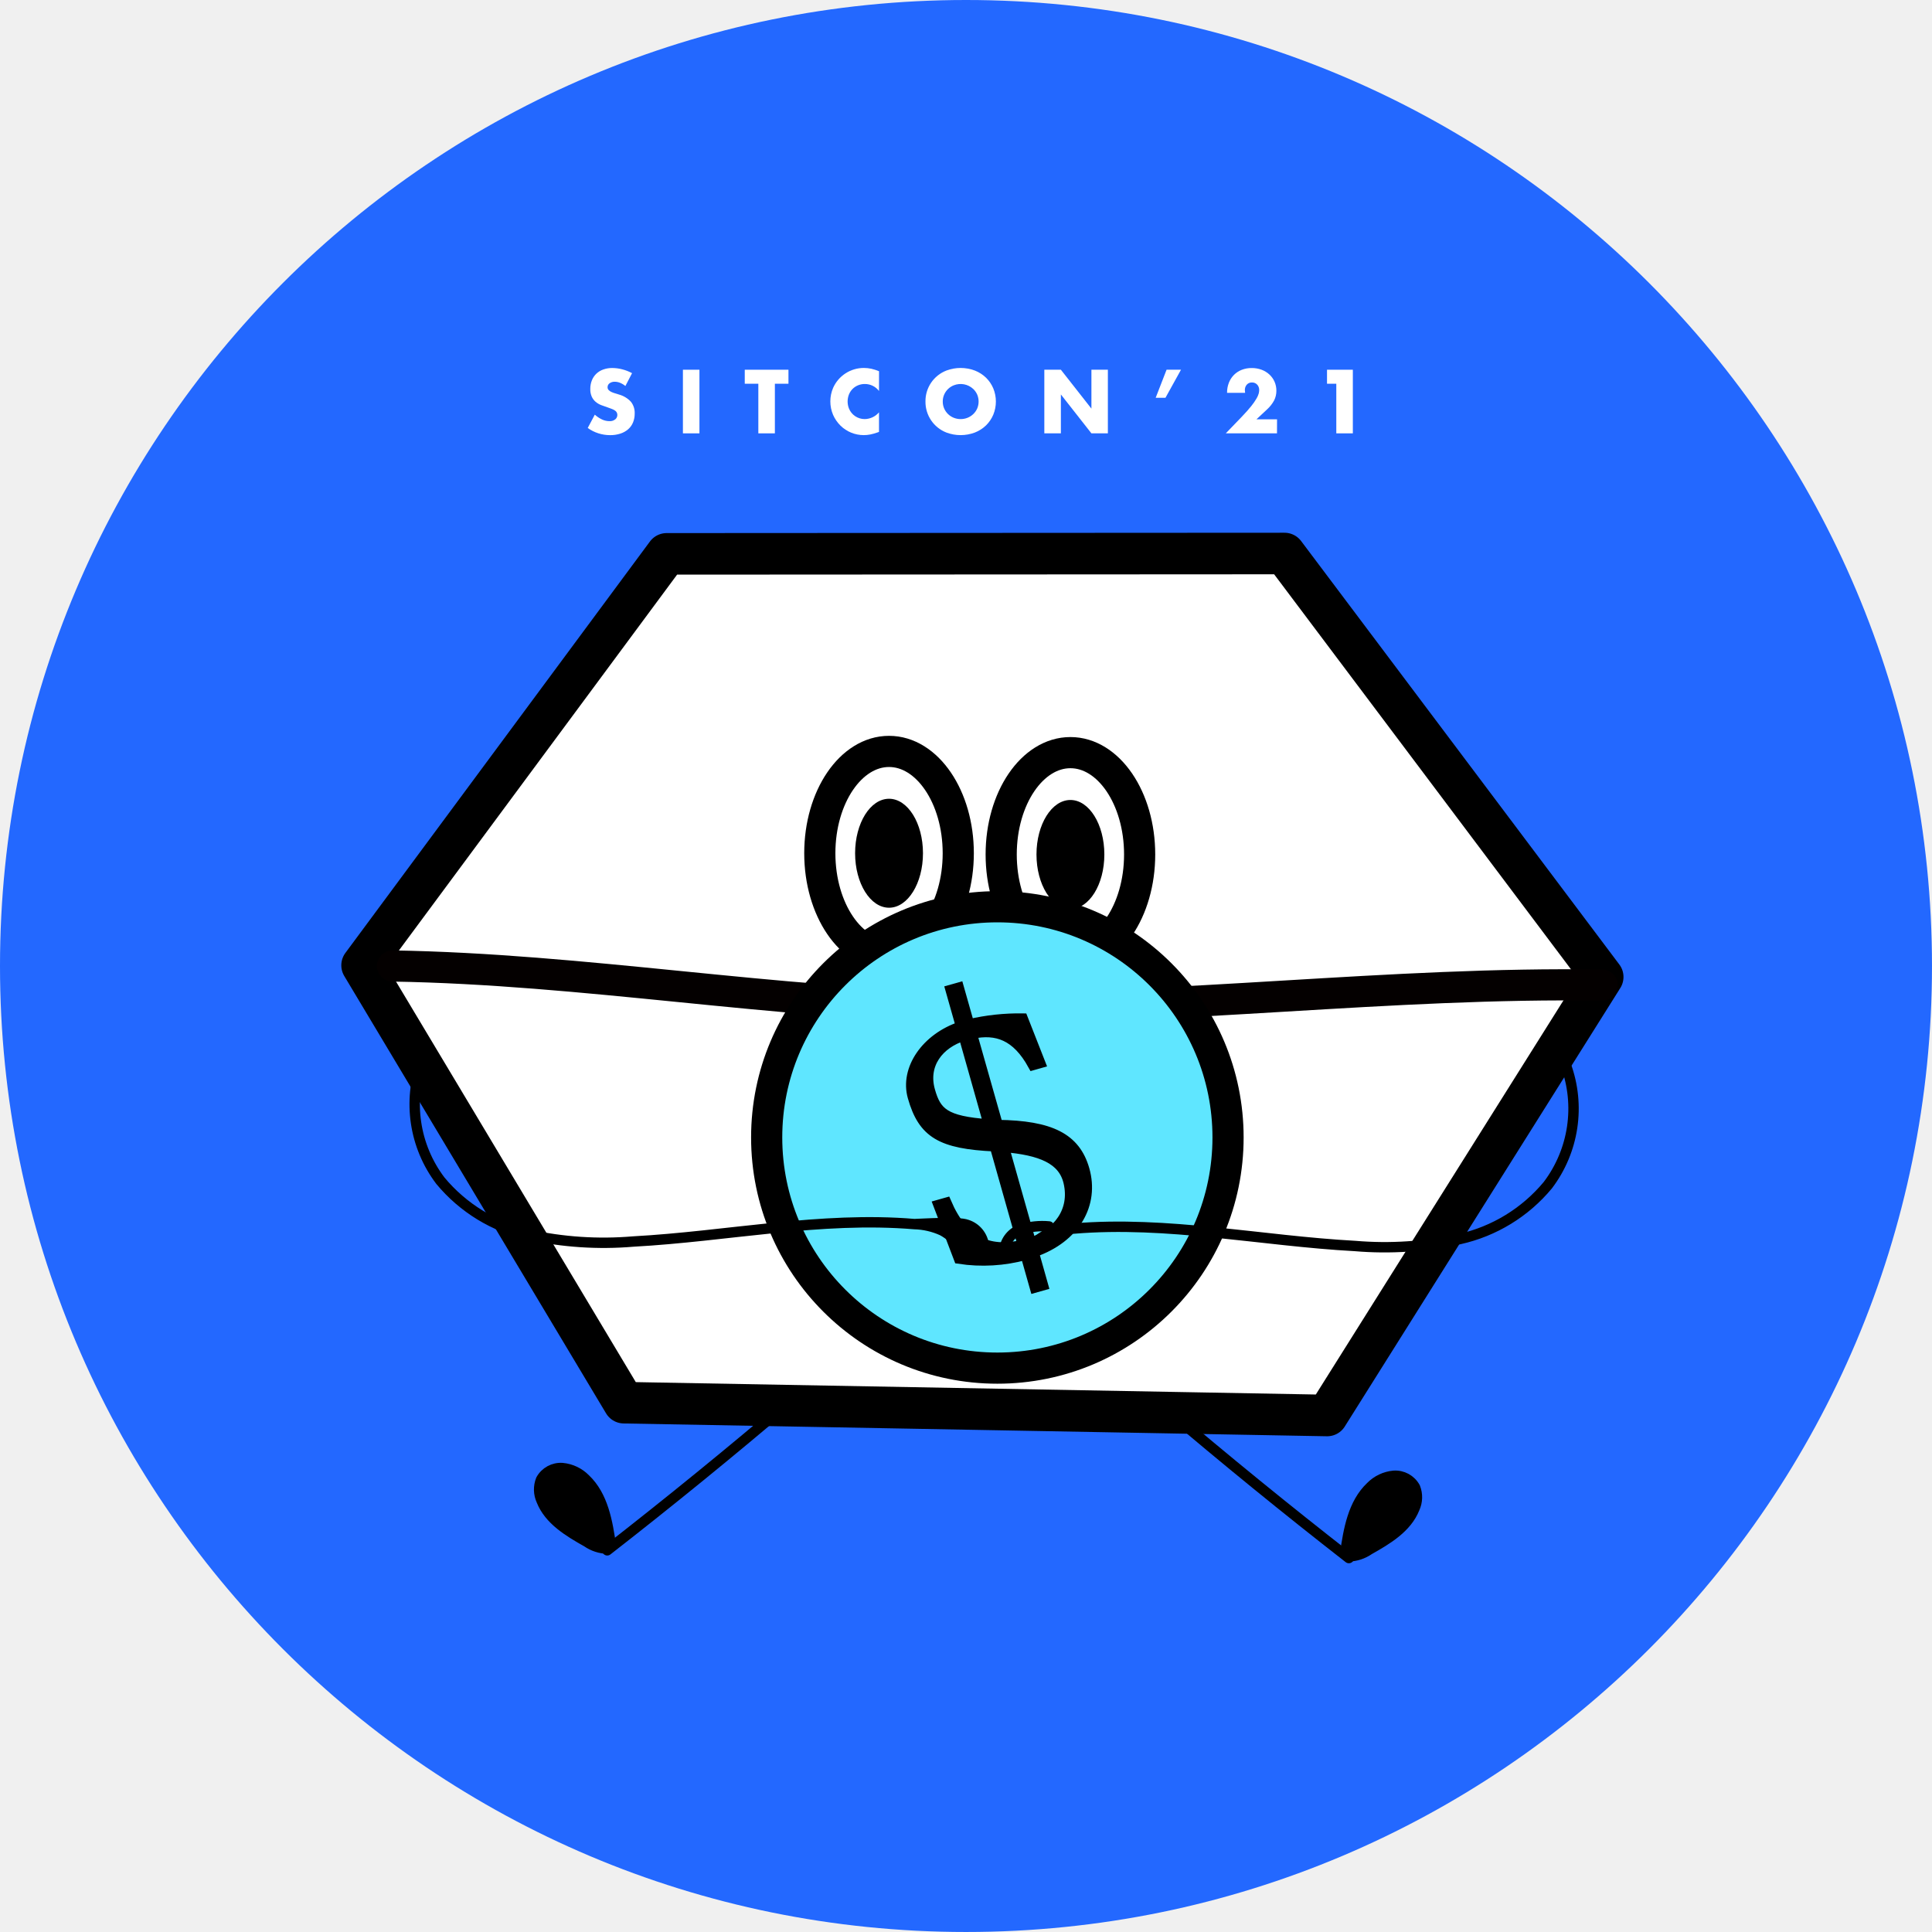
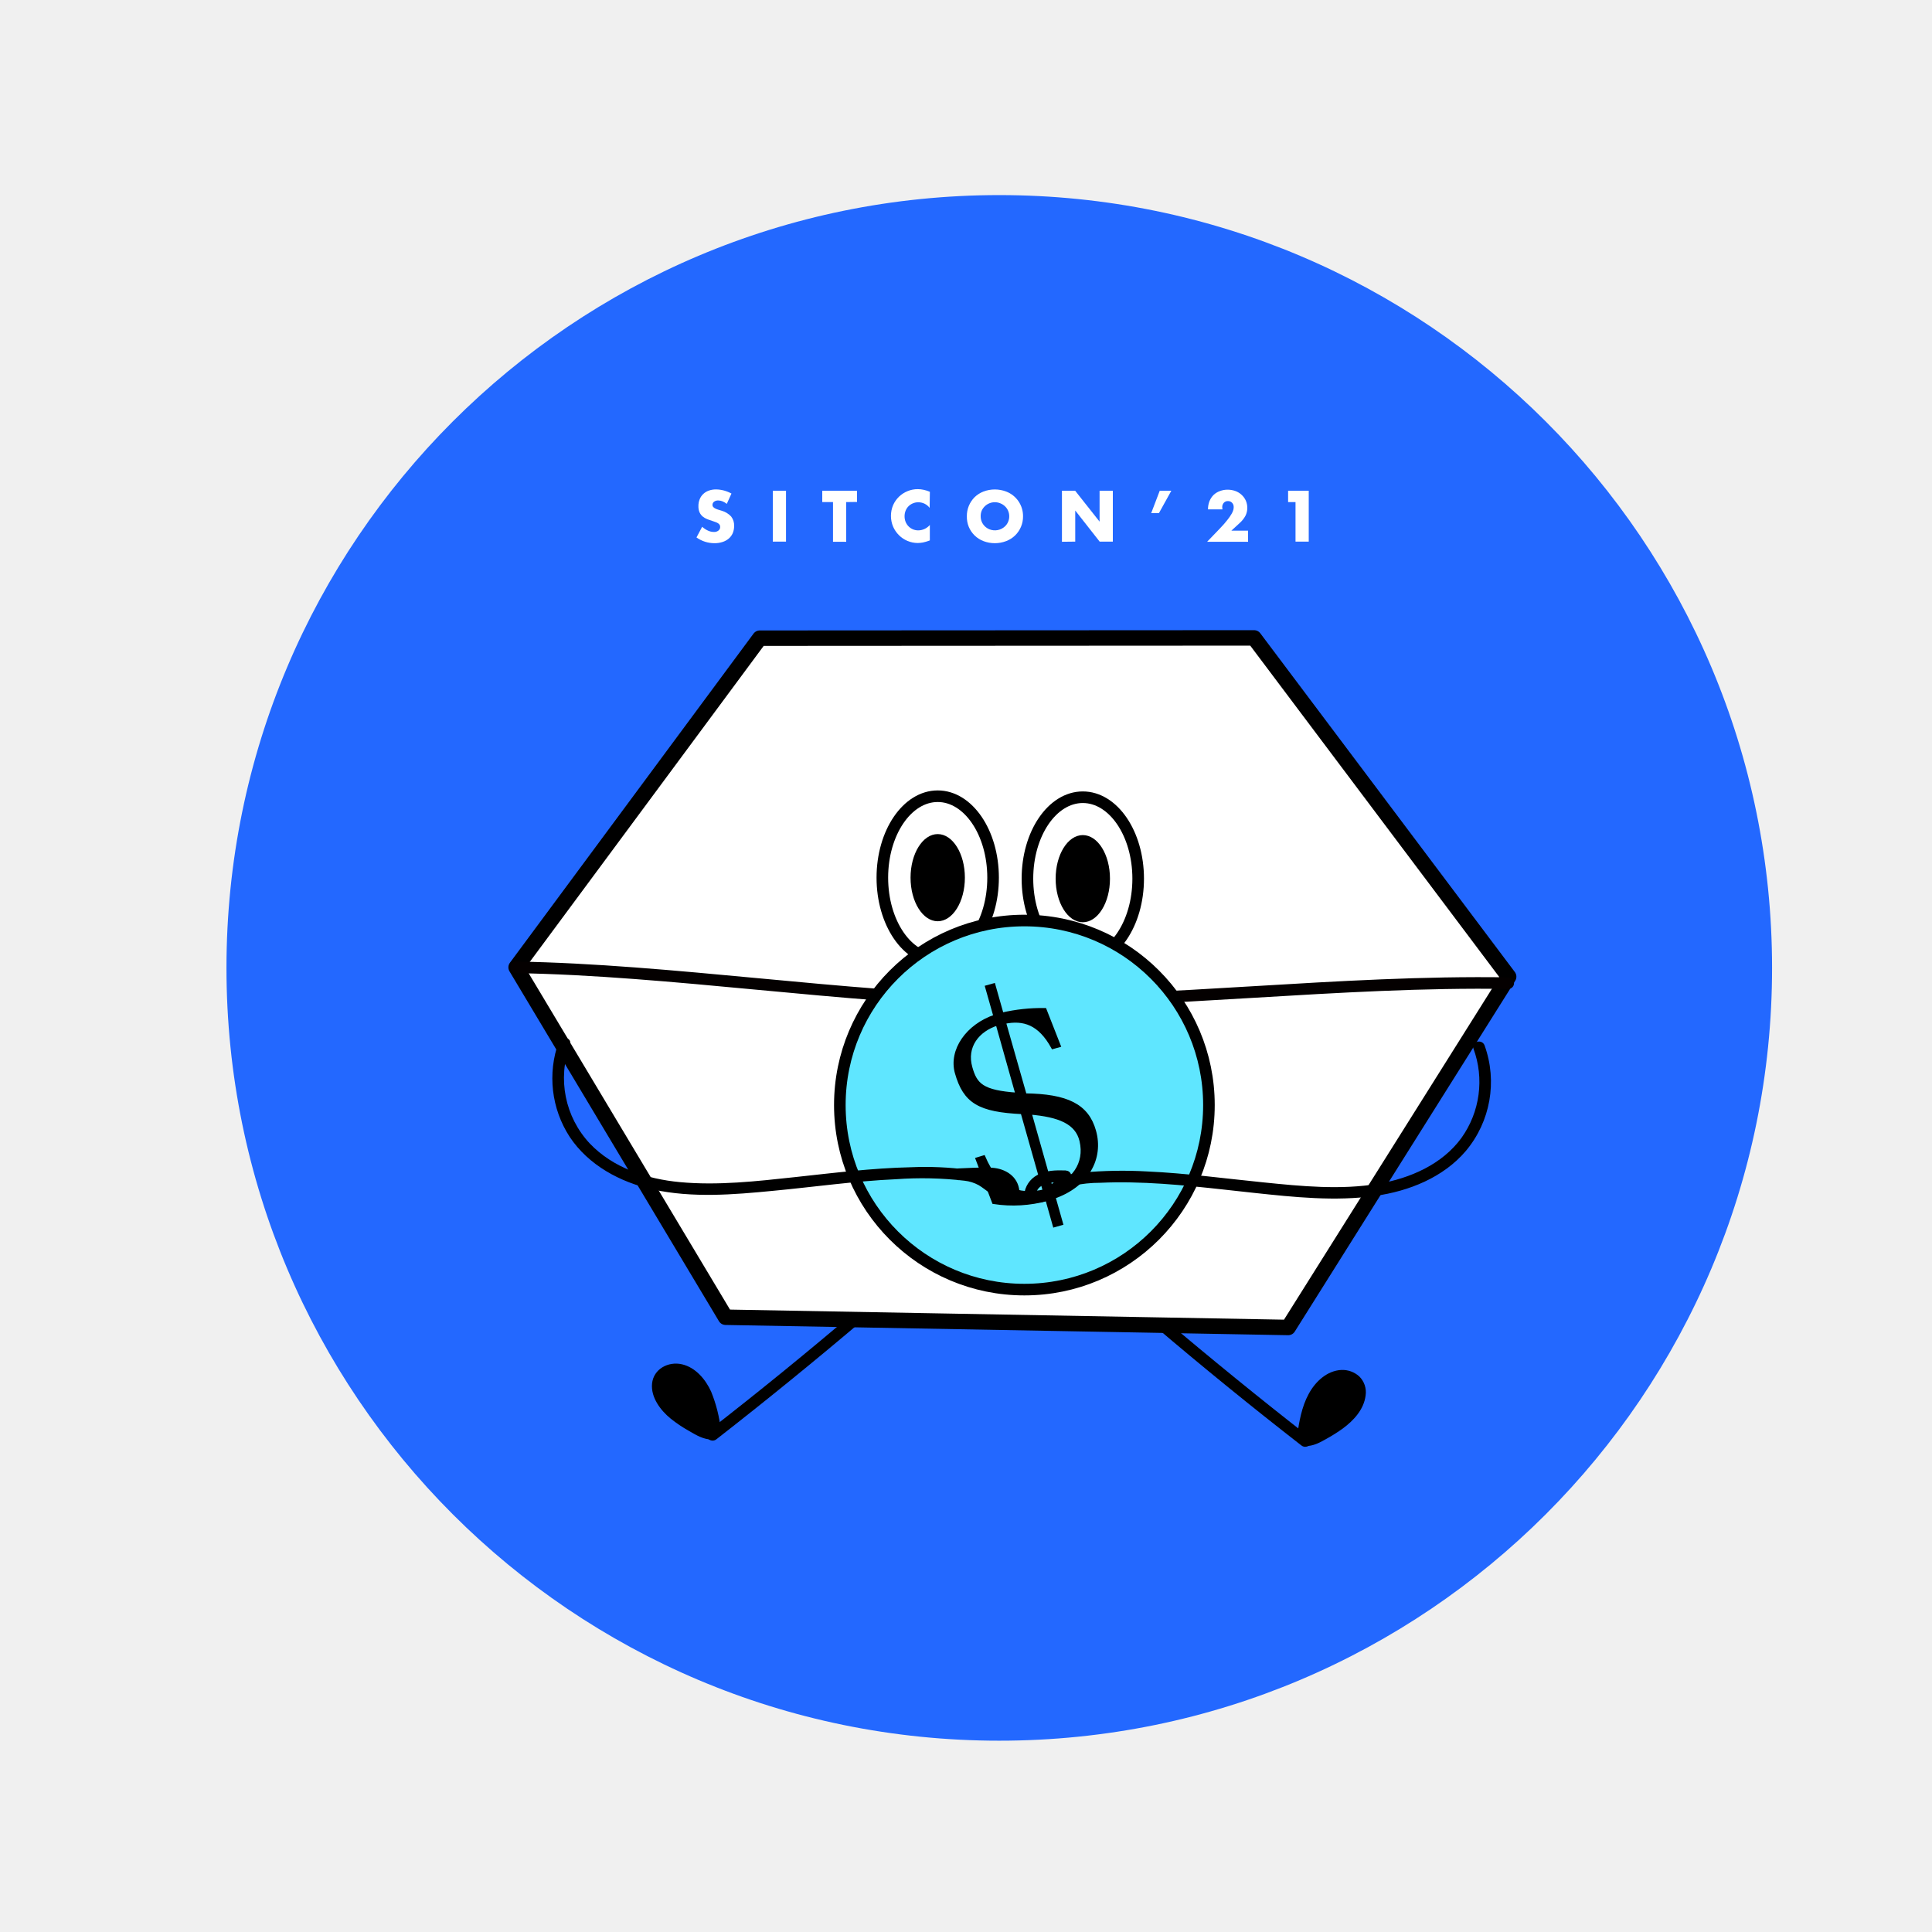
- <svg xmlns="http://www.w3.org/2000/svg" width="186.001" height="186.001" viewBox="0 0 186.001 186.001">
+ <svg xmlns="http://www.w3.org/2000/svg" id="圖層_1" data-name="圖層 1" viewBox="0 0 500 500">
  <defs>
-     <style>.a{fill:#2368ff;}.b,.f,.i{fill:#fff;}.b,.c,.d,.f,.g,.h{stroke:#000;}.b,.c,.d,.e,.f,.g{stroke-linecap:round;stroke-linejoin:round;}.b{stroke-width:4px;}.c,.e{fill:none;}.e{stroke:#040000;}.e,.f,.g{stroke-width:3px;}.g{fill:#5fe6ff;}.h{stroke-miterlimit:10;}</style>
+     <style>.cls-1{fill:#2368ff;}.cls-2,.cls-3,.cls-5{fill:#fff;}.cls-3,.cls-5,.cls-6,.cls-7{stroke:#000;}.cls-3,.cls-4,.cls-5,.cls-6{stroke-linecap:round;stroke-linejoin:round;}.cls-3{stroke-width:4px;}.cls-4{fill:none;stroke:#040000;}.cls-4,.cls-5,.cls-6{stroke-width:3px;}.cls-6{fill:#5fe6ff;}.cls-7{stroke-miterlimit:10;}</style>
  </defs>
-   <g transform="translate(-80.071 -77.108)">
-     <path class="a" d="M80.071,170.108a93,93,0,1,1,93,93,93,93,0,0,1-93-93" />
-     <path class="b" d="M156.244,148.766l-29.321,39.612,25.206,42.108,67.707,1.233L246.365,189.5,215.73,148.733Z" transform="translate(-11.994 -18.336)" />
-     <path class="c" d="M176.365,258.322q-8.7,7.408-17.717,14.431" transform="translate(-20.115 -46.39)" />
-     <path class="d" d="M156.429,274.834a3.611,3.611,0,0,1-1.989-.648c-1.754-.987-3.633-2.111-4.374-3.982a2.555,2.555,0,0,1-.052-2.008,2.164,2.164,0,0,1,2.059-1.12,3.557,3.557,0,0,1,2.2,1.045c1.718,1.623,2.146,4.151,2.479,6.49" transform="translate(-17.858 -48.631)" />
-     <path class="c" d="M230.8,259.322q8.7,7.408,17.716,14.431" transform="translate(-38.585 -46.646)" />
-     <path class="d" d="M254.446,275.834a3.611,3.611,0,0,0,1.99-.648c1.754-.987,3.633-2.111,4.373-3.982a2.555,2.555,0,0,0,.053-2.008,2.165,2.165,0,0,0-2.059-1.12,3.555,3.555,0,0,0-2.2,1.045c-1.718,1.623-2.146,4.151-2.479,6.49" transform="translate(-44.557 -48.887)" />
-     <path class="e" d="M130.865,202.108c18.428.291,36.827,3.668,55.255,3.959,20.391.322,40.812-2.443,61.2-2.12" transform="translate(-13.003 -32)" />
-     <ellipse class="f" cx="6.665" cy="9.803" rx="6.665" ry="9.803" transform="translate(158.997 149.45)" />
-     <ellipse cx="3.267" cy="5.245" rx="3.267" ry="5.245" transform="translate(162.395 154.008)" />
-     <ellipse class="f" cx="6.665" cy="9.803" rx="6.665" ry="9.803" transform="translate(176.459 149.567)" />
-     <ellipse cx="3.267" cy="5.245" rx="3.267" ry="5.245" transform="translate(179.857 154.125)" />
-     <circle class="g" cx="22.209" cy="22.209" r="22.209" transform="translate(153.882 164.405)" />
-     <g transform="translate(167.807 172.197)">
-       <path class="h" d="M206.9,220.243c3.562.3,5.713,1.16,6.241,3.385.664,2.823-1.066,4.984-3.631,5.843Zm-1.449-2.166c-4.264-.3-5.071-1.14-5.667-3.245-.718-2.541.853-4.556,3.251-5.3Zm-1.634-8.735c2.4-.51,4.323.15,5.9,3.013l.681-.193-1.678-4.274a21.314,21.314,0,0,0-5.159.556l-1-3.53-.775.219,1,3.53c-3.362,1.118-5.395,4.1-4.642,6.764.99,3.5,2.716,4.517,7.9,4.755l2.688,9.508c-3.388.79-5.8-.4-7.372-4.068l-.743.21L202.588,231a15.341,15.341,0,0,0,6.415-.376l.894,3.158.774-.219-.9-3.19c4.049-1.412,5.808-4.652,4.88-7.935-.859-3.034-3.237-4.233-8.339-4.3Z" transform="translate(-197.996 -204.915)" />
-     </g>
-     <path class="c" d="M214.334,230.457a6.97,6.97,0,0,0-2.676.272,2.368,2.368,0,0,0-1.623,1.972,2.086,2.086,0,0,0,2.135-.141c.652-.375,1.195-.92,1.859-1.273a6.9,6.9,0,0,1,2.688-.625c9.025-.757,18.038,1.187,27.082,1.678a33.681,33.681,0,0,0,10.071-.666,15.379,15.379,0,0,0,8.485-5.189,12.2,12.2,0,0,0,1.725-11.583" transform="translate(-33.27 -35.275)" />
-     <path class="c" d="M181.843,230.083c.9-.026,4.215-.252,5.059.068a2.365,2.365,0,0,1,1.623,1.972,2.087,2.087,0,0,1-2.135-.142c-.651-.375-1.195-.92-1.859-1.273a6.914,6.914,0,0,0-2.688-.624c-9.025-.757-18.038,1.186-27.082,1.678a33.706,33.706,0,0,1-10.071-.666,15.382,15.382,0,0,1-8.485-5.189,12.2,12.2,0,0,1-1.724-11.583" transform="translate(-13.736 -35.127)" />
-     <g transform="translate(136.64 112.533)">
-       <path class="i" d="M159.743,126.46a1.971,1.971,0,0,0-.52-.312,1.378,1.378,0,0,0-.5-.1.819.819,0,0,0-.5.146.457.457,0,0,0-.195.382.379.379,0,0,0,.1.268.849.849,0,0,0,.256.183,2.194,2.194,0,0,0,.358.134q.2.057.394.122a2.459,2.459,0,0,1,1.141.694,1.714,1.714,0,0,1,.362,1.133,2.2,2.2,0,0,1-.158.853,1.778,1.778,0,0,1-.463.654,2.139,2.139,0,0,1-.748.423,3.1,3.1,0,0,1-1,.15,3.687,3.687,0,0,1-2.152-.69l.682-1.283a2.756,2.756,0,0,0,.707.471,1.69,1.69,0,0,0,.69.155.82.82,0,0,0,.58-.179.551.551,0,0,0,.142-.645.51.51,0,0,0-.162-.187,1.281,1.281,0,0,0-.3-.158c-.122-.049-.27-.1-.443-.163q-.309-.1-.606-.215a1.9,1.9,0,0,1-.527-.312,1.445,1.445,0,0,1-.373-.492,1.727,1.727,0,0,1-.143-.751,2.163,2.163,0,0,1,.151-.824,1.821,1.821,0,0,1,.422-.634,1.888,1.888,0,0,1,.666-.41,2.519,2.519,0,0,1,.882-.147,3.887,3.887,0,0,1,.95.126,4.2,4.2,0,0,1,.95.37Z" transform="translate(-156.104 -124.722)" />
-       <path class="i" d="M170.031,124.951v6.125H168.44v-6.125Z" transform="translate(-159.262 -124.781)" />
-       <path class="i" d="M179.341,126.3v4.776h-1.592V126.3h-1.307v-1.349h4.207V126.3Z" transform="translate(-161.31 -124.781)" />
-       <path class="i" d="M192.2,126.939a1.7,1.7,0,0,0-1.365-.673,1.677,1.677,0,0,0-.662.129,1.587,1.587,0,0,0-.869.885,1.848,1.848,0,0,0,0,1.34,1.628,1.628,0,0,0,1.523,1.024,1.842,1.842,0,0,0,1.373-.65v1.885l-.162.057a4.726,4.726,0,0,1-.682.191,3.282,3.282,0,0,1-.626.061,3.2,3.2,0,0,1-2.238-.914,3.379,3.379,0,0,1-.711-1.032,3.307,3.307,0,0,1,0-2.6,3.235,3.235,0,0,1,2.96-1.921,3.37,3.37,0,0,1,.719.077,4.394,4.394,0,0,1,.743.24Z" transform="translate(-164.144 -124.722)" />
-       <path class="i" d="M199.825,127.955a3.156,3.156,0,0,1,2.018-2.985,3.892,3.892,0,0,1,2.733,0,3.242,3.242,0,0,1,1.077.687,3.153,3.153,0,0,1,.7,1.027,3.337,3.337,0,0,1,0,2.542,3.164,3.164,0,0,1-.7,1.028,3.252,3.252,0,0,1-1.077.686,3.892,3.892,0,0,1-2.733,0,3.167,3.167,0,0,1-2.018-2.985Zm1.665,0a1.626,1.626,0,0,0,.138.674,1.691,1.691,0,0,0,.922.89,1.806,1.806,0,0,0,1.324,0,1.741,1.741,0,0,0,.552-.354,1.673,1.673,0,0,0,.378-.536,1.719,1.719,0,0,0,0-1.348,1.673,1.673,0,0,0-.378-.536,1.787,1.787,0,0,0-1.876-.353,1.687,1.687,0,0,0-.922.889A1.628,1.628,0,0,0,201.49,127.955Z" transform="translate(-167.296 -124.722)" />
-       <path class="i" d="M215.206,131.076v-6.125H216.8l2.94,3.745v-3.745h1.584v6.125h-1.584l-2.94-3.745v3.745Z" transform="translate(-171.234 -124.781)" />
-       <path class="i" d="M230.664,124.951h1.389l-1.495,2.7h-.942Z" transform="translate(-174.923 -124.781)" />
-       <path class="i" d="M243.617,131.02h-4.93l1.519-1.576q.6-.626.943-1.06a5.808,5.808,0,0,0,.507-.735,1.948,1.948,0,0,0,.208-.487,1.544,1.544,0,0,0,.04-.317.822.822,0,0,0-.045-.268.686.686,0,0,0-.134-.231.651.651,0,0,0-.512-.223.636.636,0,0,0-.507.211.777.777,0,0,0-.183.527,1.975,1.975,0,0,0,.025.26h-1.738a2.6,2.6,0,0,1,.175-.975,2.206,2.206,0,0,1,.491-.756,2.155,2.155,0,0,1,.751-.487,2.587,2.587,0,0,1,.955-.171,2.688,2.688,0,0,1,.946.162,2.265,2.265,0,0,1,.751.455,2.086,2.086,0,0,1,.5.694,2.128,2.128,0,0,1,.179.873,2.033,2.033,0,0,1-.215.93,3.276,3.276,0,0,1-.687.873l-1.015.95h1.981Z" transform="translate(-177.245 -124.725)" />
-       <path class="i" d="M252.681,126.3h-.894v-1.349h2.486v6.125h-1.592Z" transform="translate(-180.599 -124.781)" />
-     </g>
-   </g>
+   <circle class="cls-1" cx="258.61" cy="250.49" r="200" />
+   <path class="cls-2" d="M188.09,130.41a4.15,4.15,0,0,0-1.12-.67,2.86,2.86,0,0,0-1.08-.22,1.73,1.73,0,0,0-1.08.31,1,1,0,0,0-.42.82.81.81,0,0,0,.21.58,1.8,1.8,0,0,0,.55.39,4.46,4.46,0,0,0,.76.29l.85.26a5.31,5.31,0,0,1,2.46,1.5,3.7,3.7,0,0,1,.77,2.43,4.71,4.71,0,0,1-.34,1.84,3.88,3.88,0,0,1-1,1.4,4.6,4.6,0,0,1-1.61.91,6.58,6.58,0,0,1-2.16.33,8,8,0,0,1-4.63-1.49l1.47-2.76a5.73,5.73,0,0,0,1.52,1,3.55,3.55,0,0,0,1.49.34,1.74,1.74,0,0,0,1.24-.39,1.14,1.14,0,0,0,.41-.87,1.21,1.21,0,0,0-.1-.52,1.17,1.17,0,0,0-.35-.4,2.88,2.88,0,0,0-.64-.34l-1-.35c-.44-.14-.88-.29-1.3-.46a4.18,4.18,0,0,1-1.14-.67,3.16,3.16,0,0,1-.8-1.06,3.78,3.78,0,0,1-.3-1.62,4.57,4.57,0,0,1,.32-1.77,3.87,3.87,0,0,1,.91-1.36,4,4,0,0,1,1.43-.88,5.39,5.39,0,0,1,1.89-.32,8.32,8.32,0,0,1,2,.27,8.92,8.92,0,0,1,2,.8Z" />
+   <path class="cls-2" d="M203.42,127v13.17H200V127Z" />
+   <path class="cls-2" d="M219,129.94v10.27h-3.42V129.94H212.8V127h9v2.9Z" />
+   <path class="cls-2" d="M240.59,131.44a3.64,3.64,0,0,0-2.93-1.45,3.49,3.49,0,0,0-1.42.28,3.46,3.46,0,0,0-1.13.76,3.4,3.4,0,0,0-.74,1.14,3.8,3.8,0,0,0-.27,1.44,3.86,3.86,0,0,0,.27,1.45,3.58,3.58,0,0,0,.75,1.15,3.5,3.5,0,0,0,1.12.77,3.61,3.61,0,0,0,1.4.28,4,4,0,0,0,3-1.4v4l-.35.12a10,10,0,0,1-1.46.42,7.9,7.9,0,0,1-1.35.13,6.9,6.9,0,0,1-4.81-2,7.15,7.15,0,0,1-1.53-2.22,7.2,7.2,0,0,1,0-5.59,7.06,7.06,0,0,1,1.52-2.18,7,7,0,0,1,2.21-1.43,6.79,6.79,0,0,1,2.64-.52,7.2,7.2,0,0,1,1.54.17,9.49,9.49,0,0,1,1.6.51Z" />
+   <path class="cls-2" d="M250.22,133.62a6.85,6.85,0,0,1,2-4.94,6.77,6.77,0,0,1,2.3-1.47,8.25,8.25,0,0,1,5.87,0,6.77,6.77,0,0,1,4.37,6.41,6.8,6.8,0,0,1-2.05,4.95,6.86,6.86,0,0,1-2.32,1.47,8.25,8.25,0,0,1-5.87,0,6.77,6.77,0,0,1-2.3-1.47,6.87,6.87,0,0,1-1.5-2.21A6.94,6.94,0,0,1,250.22,133.62Zm3.58,0a3.61,3.61,0,0,0,.29,1.45,3.67,3.67,0,0,0,.81,1.16,3.74,3.74,0,0,0,1.18.76,3.81,3.81,0,0,0,4-.76,3.38,3.38,0,0,0,.81-1.16,3.45,3.45,0,0,0,.3-1.45,3.52,3.52,0,0,0-.3-1.45,3.43,3.43,0,0,0-.81-1.15,3.78,3.78,0,0,0-1.19-.76,3.73,3.73,0,0,0-4.83,1.91A3.68,3.68,0,0,0,253.8,133.62Z" />
+   <path class="cls-2" d="M274.83,140.21V127h3.42l6.32,8v-8H288v13.17h-3.41l-6.32-8.05v8.05Z" />
+   <path class="cls-2" d="M300.14,127h3l-3.21,5.8h-2Z" />
+   <path class="cls-2" d="M323,140.21H312.4l3.26-3.39c.86-.9,1.54-1.66,2-2.28a12.39,12.39,0,0,0,1.09-1.58,4.18,4.18,0,0,0,.45-1.05,3.75,3.75,0,0,0,.08-.68,1.9,1.9,0,0,0-.09-.58,1.51,1.51,0,0,0-.29-.49,1.38,1.38,0,0,0-1.1-.48,1.36,1.36,0,0,0-1.09.45,1.68,1.68,0,0,0-.4,1.14,4,4,0,0,0,.06.56h-3.74a5.65,5.65,0,0,1,.37-2.1,4.89,4.89,0,0,1,1.06-1.63,4.65,4.65,0,0,1,1.62-1,5.42,5.42,0,0,1,2.05-.37,5.81,5.81,0,0,1,2,.35,4.72,4.72,0,0,1,1.62,1,4.58,4.58,0,0,1,1.07,1.49,4.68,4.68,0,0,1,.38,1.88,4.49,4.49,0,0,1-.46,2,7,7,0,0,1-1.48,1.88l-2.18,2H323Z" />
+   <path class="cls-2" d="M335.28,129.94h-1.92V127h5.34v13.17h-3.42Z" />
+   <path d="M337.79,372.72a7.7,7.7,0,0,0,4.28-1.39c3.77-2.12,7.81-4.54,9.4-8.56a5.46,5.46,0,0,0,.11-4.32,4.64,4.64,0,0,0-4.42-2.41,7.61,7.61,0,0,0-4.73,2.25c-3.7,3.49-4.62,8.92-5.33,13.95" />
+   <path d="M337.79,374.22c2,.1,3.78-.88,5.47-1.84a40.73,40.73,0,0,0,4.29-2.71c2.81-2.08,5.42-4.9,5.87-8.52a5.72,5.72,0,0,0-1.66-4.95,6.51,6.51,0,0,0-4.6-1.66c-3.72.18-6.73,3-8.44,6.15-1.88,3.42-2.52,7.34-3.07,11.15a1.56,1.56,0,0,0,1.05,1.85,1.51,1.51,0,0,0,1.84-1.05c.72-5,1.6-11.8,6.59-14.48,2.09-1.13,5.42-.64,5.35,2.29-.08,2.64-2.25,4.93-4.2,6.45a33.4,33.4,0,0,1-3.88,2.51c-1.41.82-2.92,1.89-4.61,1.81-1.93-.09-1.93,2.91,0,3Z" />
+   <path d="M298.71,343.09q18.71,15.93,38.1,31c1.51,1.17,3.64-.94,2.12-2.12q-19.38-15.11-38.1-31c-1.46-1.24-3.59.87-2.12,2.12Z" />
+   <path d="M184.42,371.12a7.7,7.7,0,0,1-4.28-1.39c-3.77-2.12-7.81-4.54-9.41-8.56a5.5,5.5,0,0,1-.11-4.32,4.66,4.66,0,0,1,4.43-2.41,7.63,7.63,0,0,1,4.73,2.25c3.69,3.49,4.61,8.92,5.33,13.95" />
+   <path d="M184.42,369.62c-1.55.08-2.88-.82-4.18-1.56s-2.34-1.36-3.45-2.13c-2.1-1.46-4.18-3.42-4.88-6a3,3,0,0,1,.81-3.37,3.76,3.76,0,0,1,3.37-.46c2.59.78,4.38,3.33,5.41,5.7a35.33,35.33,0,0,1,2.16,9.2,1.53,1.53,0,0,0,1.85,1,1.55,1.55,0,0,0,1.05-1.85,36.93,36.93,0,0,0-2.52-10c-1.42-3.14-4-6.25-7.54-7.07s-7.37,1.2-7.75,5c-.35,3.56,2.2,6.92,4.81,9.05a34.3,34.3,0,0,0,4.73,3.18c1.88,1.09,3.87,2.33,6.13,2.22,1.92-.09,1.93-3.09,0-3Z" />
+   <path d="M221.37,339.37q-18.7,15.93-38.1,31c-1.52,1.18.62,3.29,2.13,2.12q19.38-15.11,38.1-31c1.47-1.25-.66-3.36-2.13-2.12Z" />
+   <polygon class="cls-3" points="196.63 165.16 133.57 250.35 187.78 340.9 333.39 343.55 390.44 252.76 324.56 165.09 196.63 165.16" />
+   <path class="cls-4" d="M133.57,250.35c39.64.62,85.51,8,125.14,8.65,43.85.7,87.77-5.25,131.62-4.56" />
+   <ellipse class="cls-5" cx="280.23" cy="227.4" rx="14.33" ry="21.08" />
+   <ellipse cx="280.23" cy="227.4" rx="7.03" ry="11.28" />
+   <ellipse class="cls-5" cx="242.68" cy="227.14" rx="14.33" ry="21.08" />
+   <ellipse cx="242.68" cy="227.14" rx="7.03" ry="11.28" />
+   <circle class="cls-6" cx="265.11" cy="285.99" r="47.76" />
+   <path class="cls-7" d="M266.45,287.94c7.66.64,12.29,2.5,13.42,7.28,1.43,6.07-2.29,10.72-7.81,12.57Zm-3.12-4.65c-9.17-.64-10.9-2.46-12.18-7-1.55-5.47,1.83-9.8,7-11.4Zm-3.51-18.79c5.16-1.1,9.3.32,12.69,6.48l1.47-.41-3.61-9.19a45.5,45.5,0,0,0-11.1,1.19L257.13,255l-1.67.47,2.15,7.59c-7.23,2.41-11.6,8.82-10,14.55,2.13,7.52,5.84,9.71,17,10.23l5.79,20.44c-7.29,1.7-12.47-.86-15.86-8.75L253,300l4.22,11.11a33,33,0,0,0,13.79-.81l1.92,6.79,1.67-.47-1.94-6.86c8.7-3,12.49-10,10.49-17.06-1.84-6.53-7-9.11-17.93-9.24Z" />
+   <path d="M275.8,302.91c-2.48-.07-5.11-.07-7.34,1.18a6.46,6.46,0,0,0-3.41,5.15,1.48,1.48,0,0,0,.74,1.29,6,6,0,0,0,5.95-.21c2-1.09,3.5-2.82,5.78-3.44a33.53,33.53,0,0,1,7.28-.78q4-.18,8-.09c10.64.2,21.21,1.59,31.78,2.71,10.33,1.1,20.94,2.23,31.29.78,8.76-1.22,17.66-4.77,23.5-11.65a27.79,27.79,0,0,0,4.84-27.29c-.66-1.79-3.56-1-2.89.8a24.92,24.92,0,0,1-3.09,23.12c-5,6.88-13.35,10.49-21.52,11.88C347,308,336.79,307,327,306c-10-1-20-2.37-30.09-2.83a114.34,114.34,0,0,0-16.86.29,14.12,14.12,0,0,0-6.72,2.1c-1.58,1.09-3.94,3.62-6,2.41l.74,1.3c.3-3.52,5.27-3.4,7.75-3.33,1.93.06,1.93-2.94,0-3Z" />
+   <path d="M247.94,305.43c2.34-.08,4.68-.24,7-.22s5.59.15,5.84,3.1l.74-1.29c-1.82,1-3.85-.79-5.23-1.82a12.72,12.72,0,0,0-5.85-2.48,84.51,84.51,0,0,0-14.66-.64c-10.07.22-20.08,1.48-30.08,2.56-9.83,1.06-19.89,2.22-29.77,1.29-8.51-.8-17.26-3.65-23.3-10a24.77,24.77,0,0,1-5.13-25.54c.67-1.81-2.23-2.59-2.89-.8a27.81,27.81,0,0,0,2.83,24.64c4.87,7.34,13.11,11.75,21.55,13.61,10.19,2.23,20.84,1.34,31.12.34,10.59-1,21.15-2.52,31.79-3a93.89,93.89,0,0,1,17.74.39,9.88,9.88,0,0,1,3.64,1.15c1.05.62,2,1.44,3,2.11,2,1.36,4.57,2,6.79.74a1.5,1.5,0,0,0,.75-1.3c-.33-3.81-3.59-5.85-7.12-6.06-2.92-.16-5.84.08-8.75.18-1.93.06-1.94,3.06,0,3Z" />
</svg>
